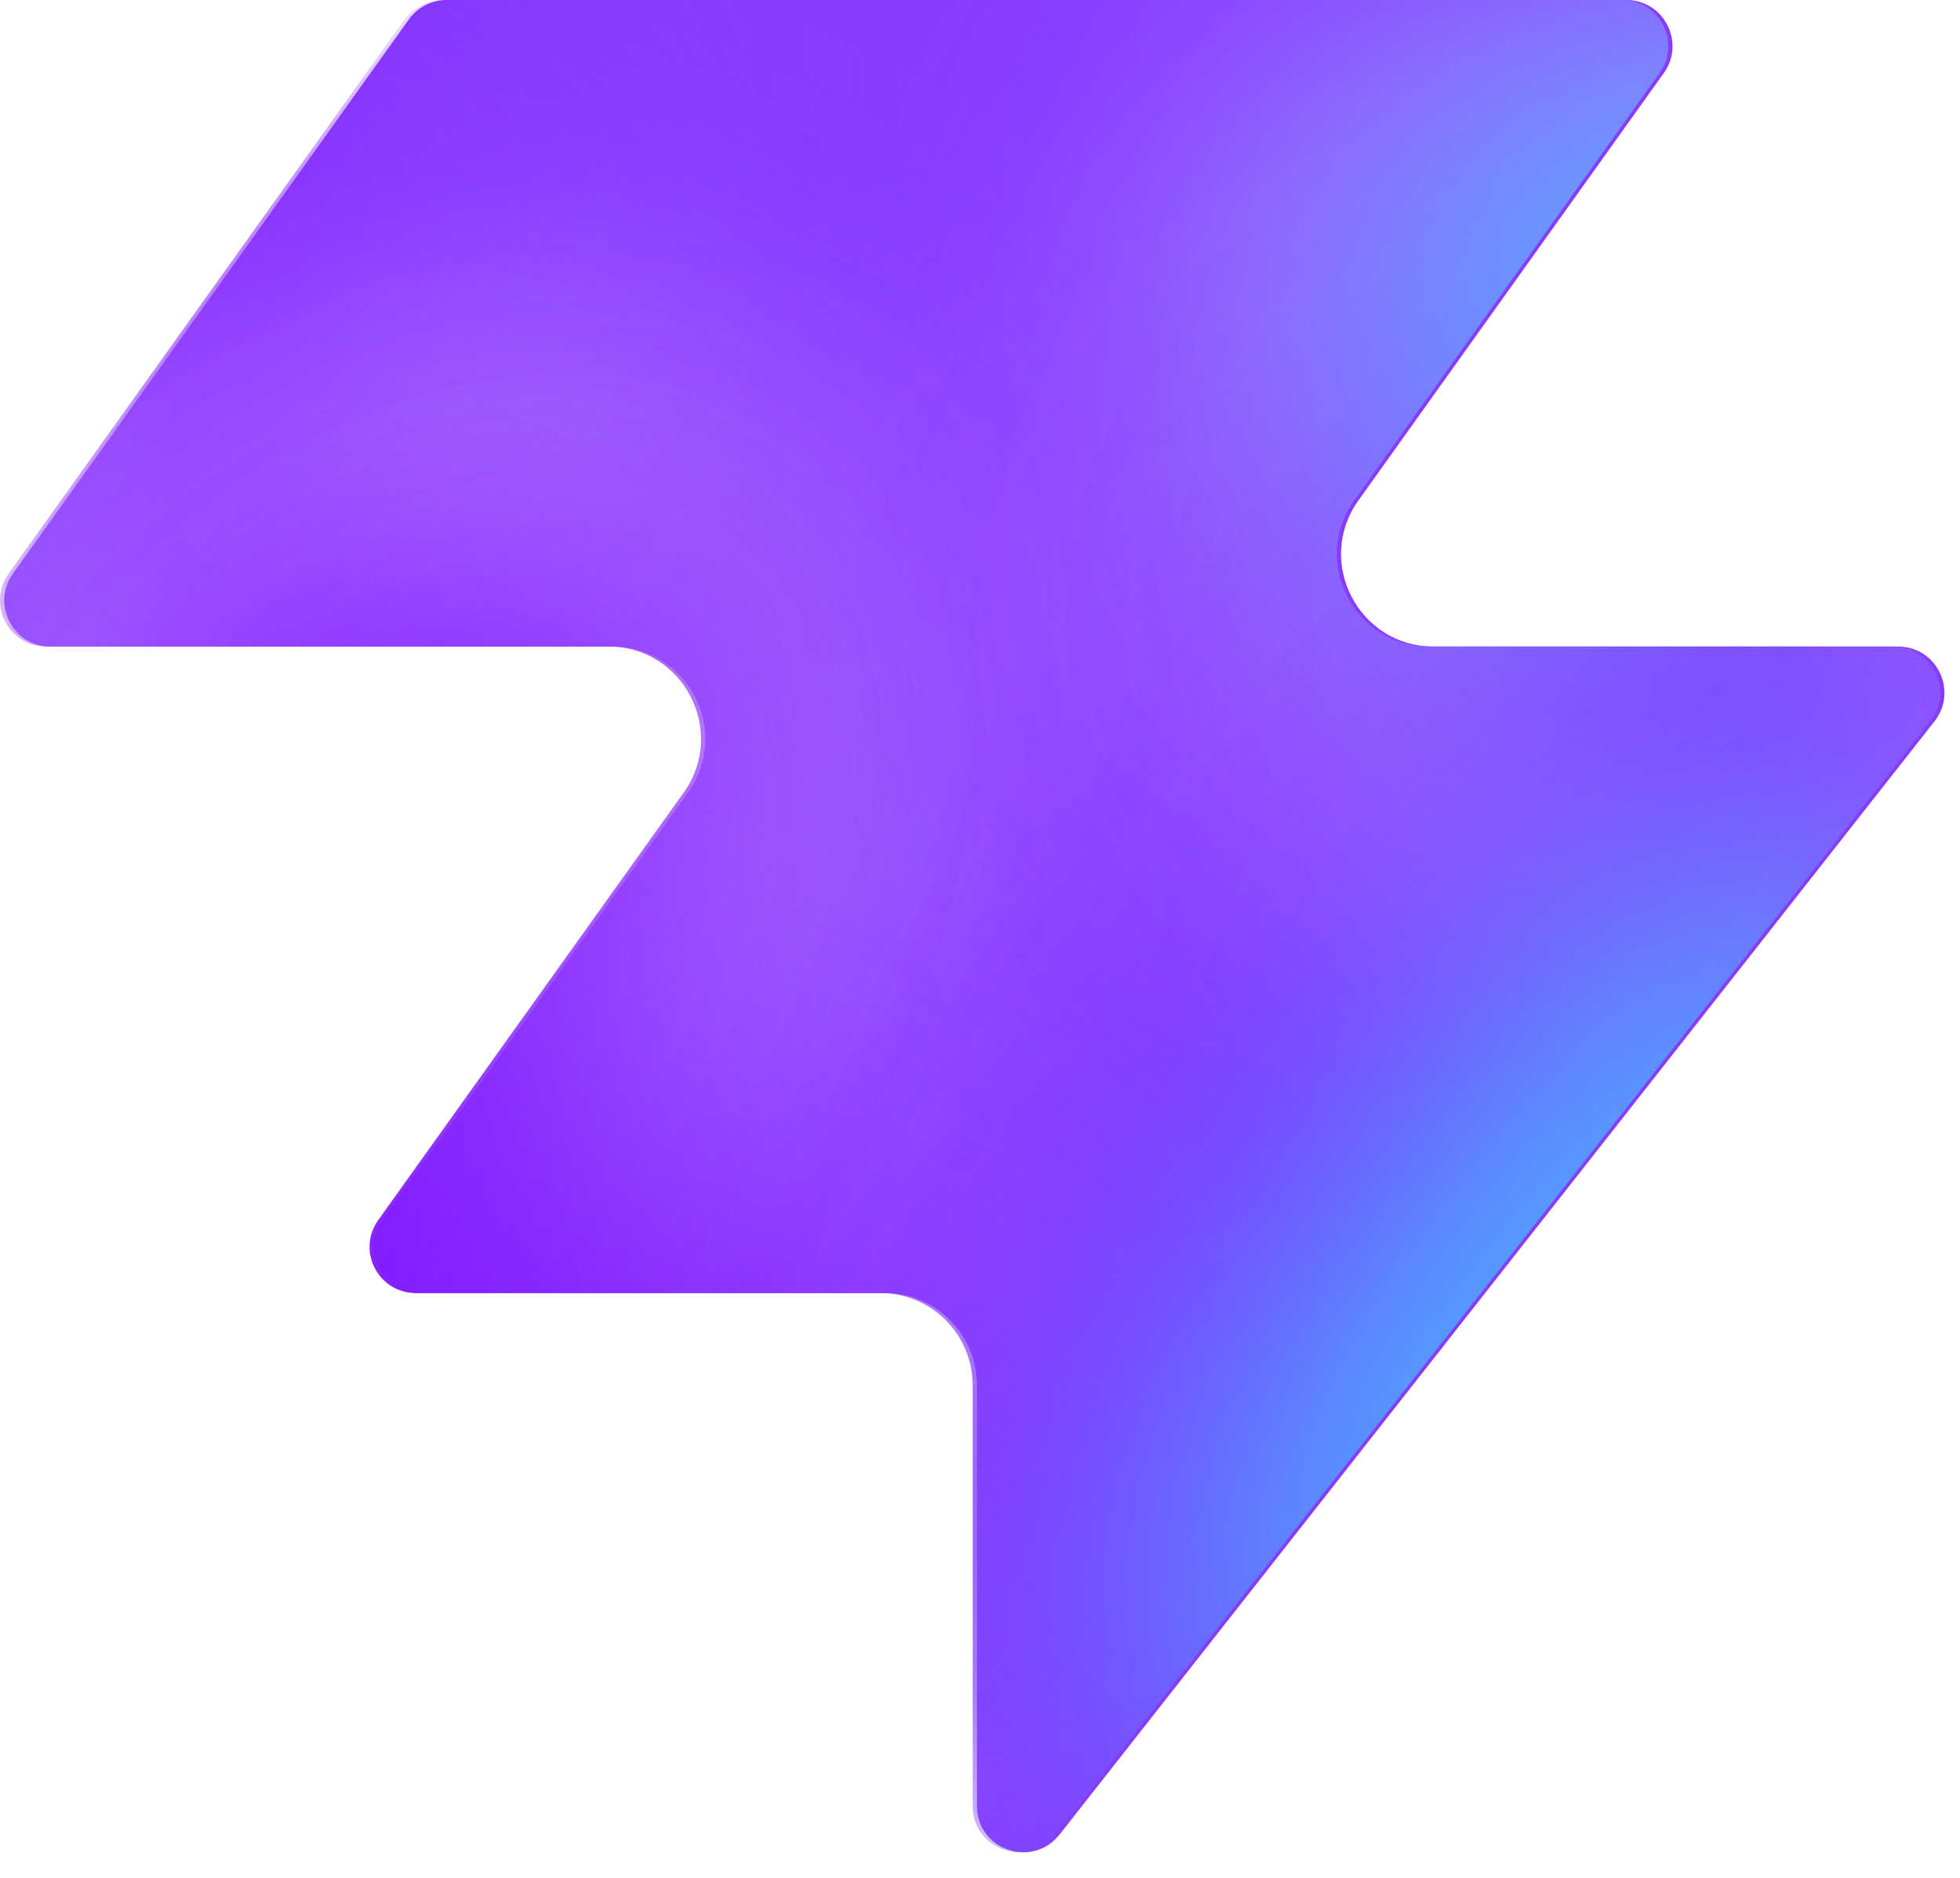
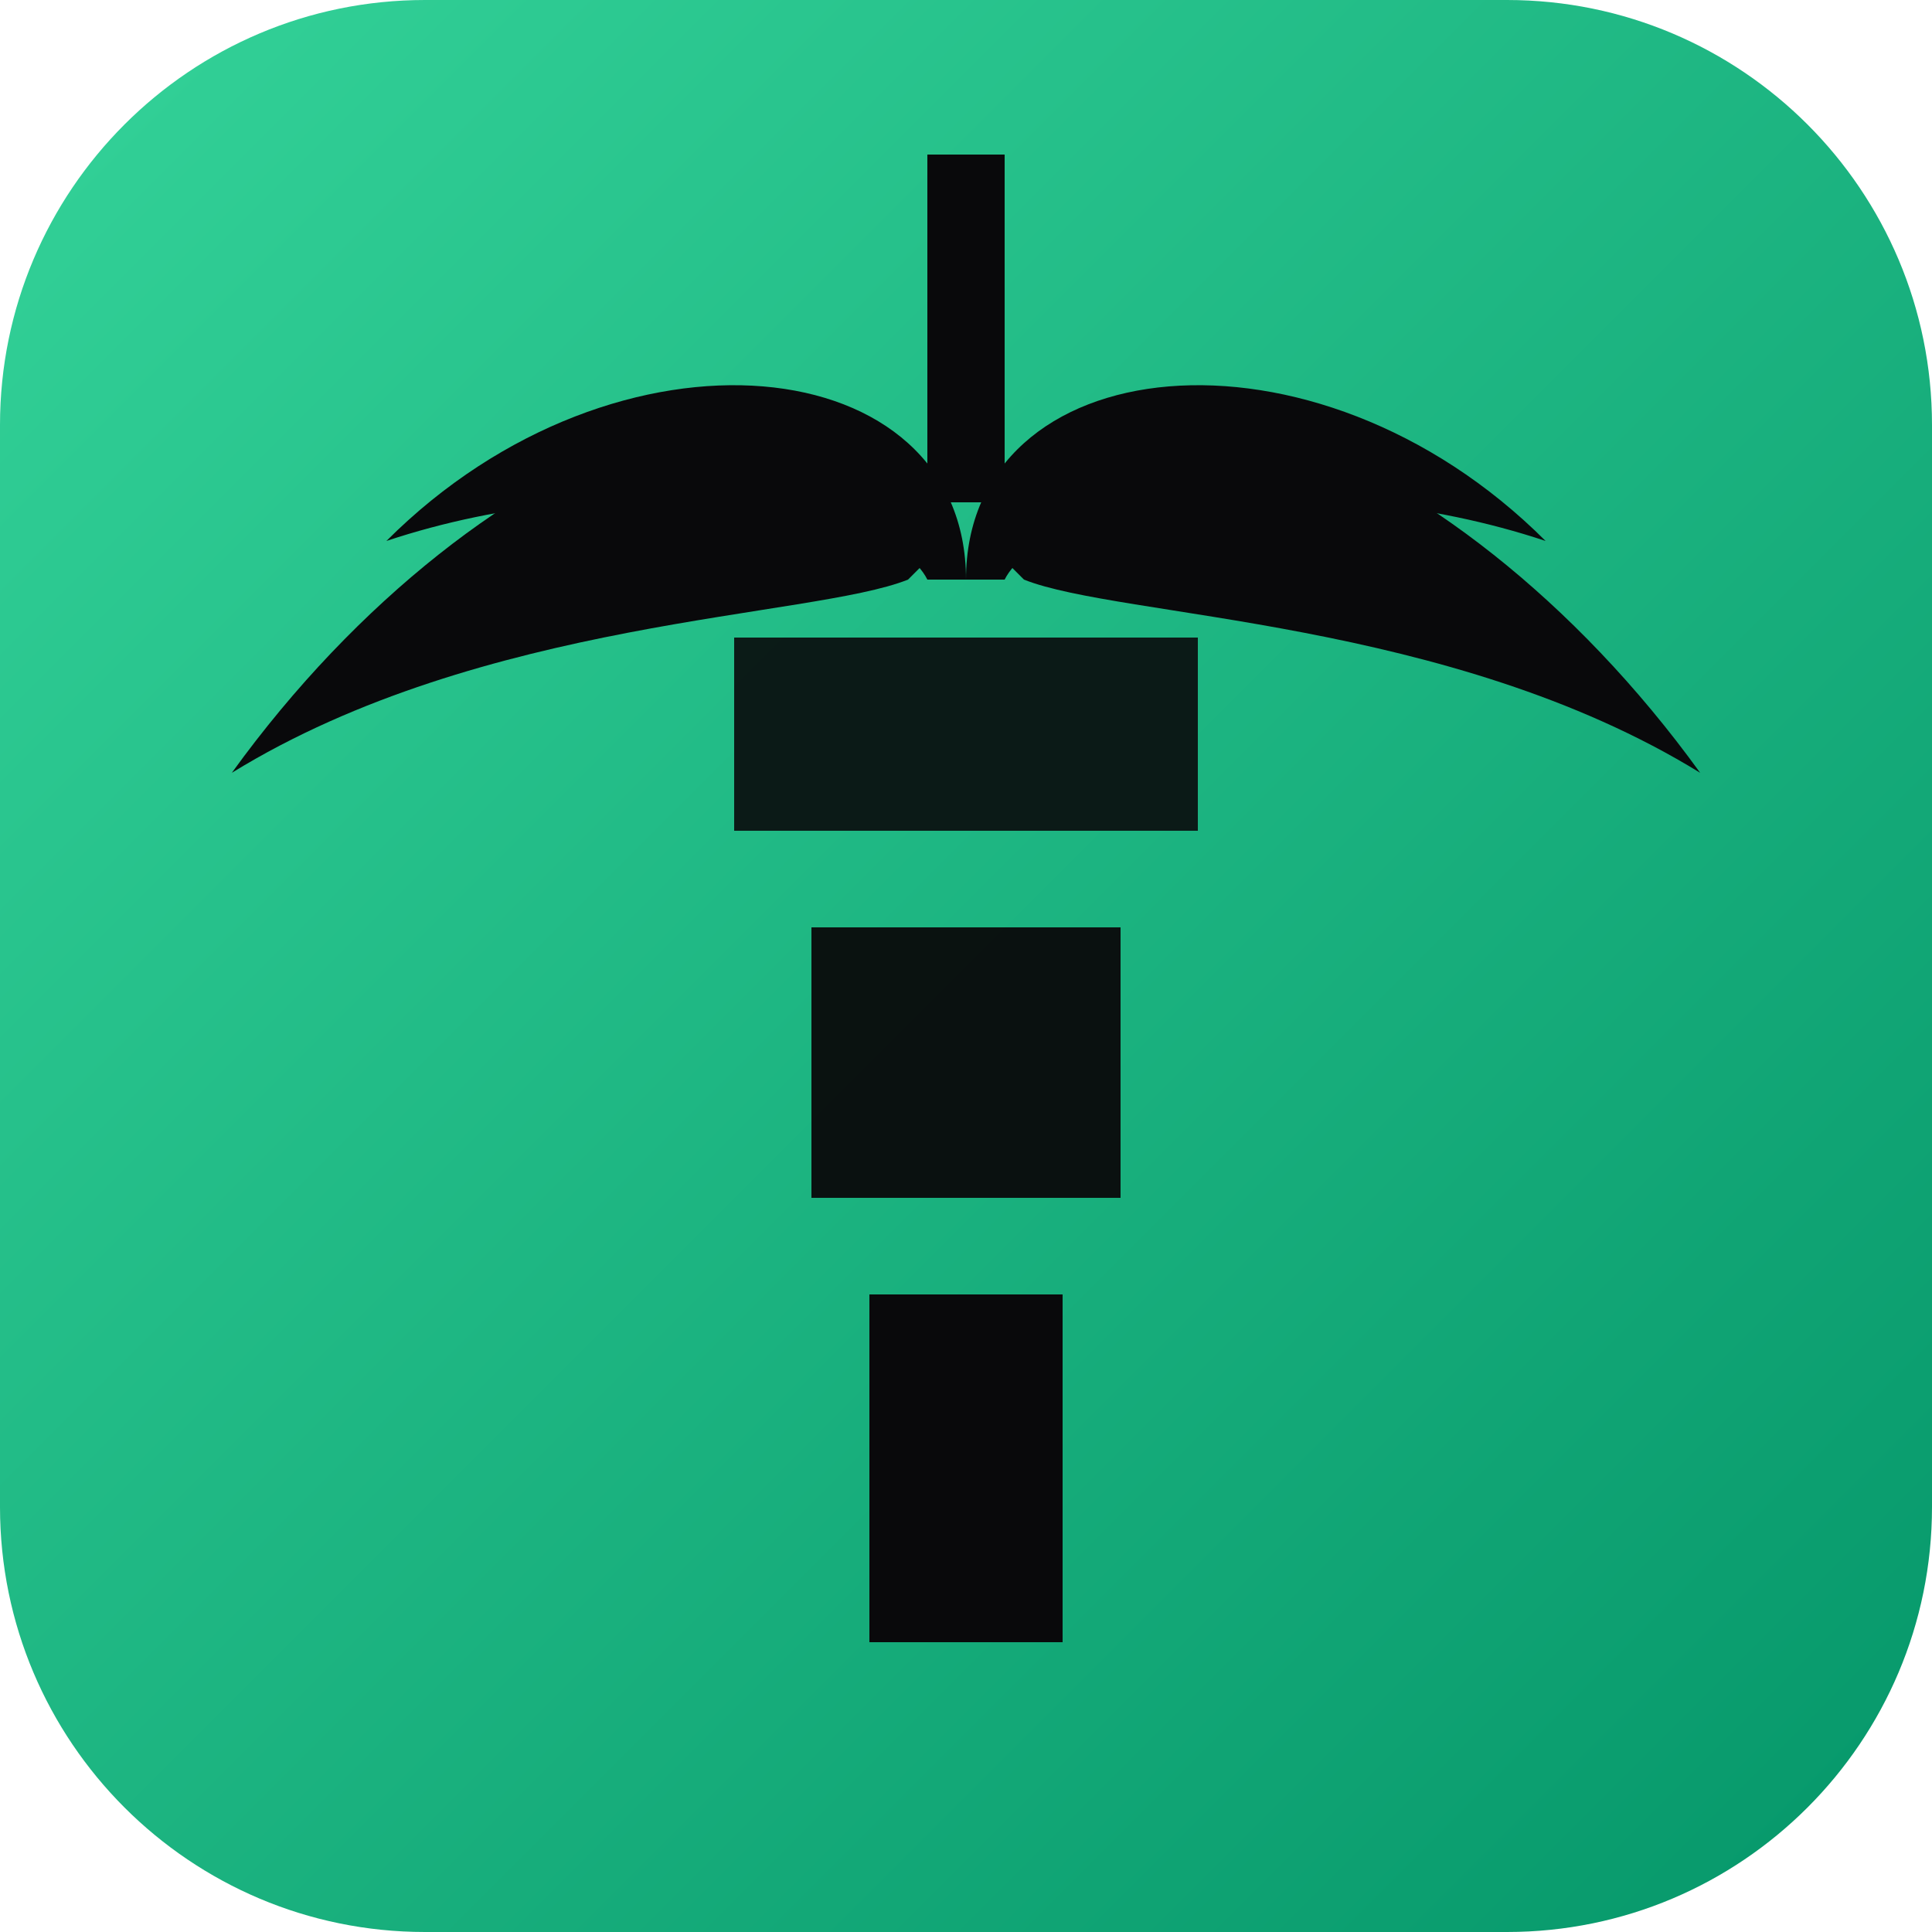
- <svg xmlns="http://www.w3.org/2000/svg" width="48" height="46" fill="none" viewBox="0 0 48 46">
-   <path fill="#863bff" d="M25.946 44.938c-.664.845-2.021.375-2.021-.698V33.937a2.26 2.26 0 0 0-2.262-2.262H10.287c-.92 0-1.456-1.04-.92-1.788l7.48-10.471c1.07-1.497 0-3.578-1.842-3.578H1.237c-.92 0-1.456-1.04-.92-1.788L10.013.474c.214-.297.556-.474.92-.474h28.894c.92 0 1.456 1.04.92 1.788l-7.48 10.471c-1.07 1.498 0 3.579 1.842 3.579h11.377c.943 0 1.473 1.088.89 1.83L25.947 44.94z" style="fill:#863bff;fill:color(display-p3 .525 .23 1);fill-opacity:1" />
-   <mask id="a" width="48" height="46" x="0" y="0" maskUnits="userSpaceOnUse" style="mask-type:alpha">
-     <path fill="#000" d="M25.842 44.938c-.664.844-2.021.375-2.021-.698V33.937a2.26 2.26 0 0 0-2.262-2.262H10.183c-.92 0-1.456-1.04-.92-1.788l7.48-10.471c1.07-1.498 0-3.579-1.842-3.579H1.133c-.92 0-1.456-1.04-.92-1.787L9.91.473c.214-.297.556-.474.92-.474h28.894c.92 0 1.456 1.04.92 1.788l-7.48 10.471c-1.07 1.498 0 3.578 1.842 3.578h11.377c.943 0 1.473 1.088.89 1.832L25.843 44.94z" style="fill:#000;fill-opacity:1" />
-   </mask>
-   <g mask="url(#a)">
-     <g filter="url(#b)">
-       <ellipse cx="5.508" cy="14.704" fill="#ede6ff" rx="5.508" ry="14.704" style="fill:#ede6ff;fill:color(display-p3 .927 .903 1);fill-opacity:1" transform="matrix(.00324 1 1 -.00324 -4.47 31.516)" />
-     </g>
-     <g filter="url(#c)">
-       <ellipse cx="10.399" cy="29.851" fill="#ede6ff" rx="10.399" ry="29.851" style="fill:#ede6ff;fill:color(display-p3 .927 .903 1);fill-opacity:1" transform="matrix(.00324 1 1 -.00324 -39.328 7.883)" />
-     </g>
-     <g filter="url(#d)">
-       <ellipse cx="5.508" cy="30.487" fill="#7e14ff" rx="5.508" ry="30.487" style="fill:#7e14ff;fill:color(display-p3 .492 .077 1);fill-opacity:1" transform="rotate(89.814 -25.913 -14.639)scale(1 -1)" />
-     </g>
-     <g filter="url(#e)">
-       <ellipse cx="5.508" cy="30.599" fill="#7e14ff" rx="5.508" ry="30.599" style="fill:#7e14ff;fill:color(display-p3 .492 .077 1);fill-opacity:1" transform="rotate(89.814 -32.644 -3.334)scale(1 -1)" />
-     </g>
-     <g filter="url(#f)">
-       <ellipse cx="5.508" cy="30.599" fill="#7e14ff" rx="5.508" ry="30.599" style="fill:#7e14ff;fill:color(display-p3 .492 .077 1);fill-opacity:1" transform="matrix(.00324 1 1 -.00324 -34.34 30.47)" />
-     </g>
-     <g filter="url(#g)">
-       <ellipse cx="14.072" cy="22.078" fill="#ede6ff" rx="14.072" ry="22.078" style="fill:#ede6ff;fill:color(display-p3 .927 .903 1);fill-opacity:1" transform="rotate(93.35 24.506 48.493)scale(-1 1)" />
-     </g>
-     <g filter="url(#h)">
-       <ellipse cx="3.47" cy="21.501" fill="#7e14ff" rx="3.47" ry="21.501" style="fill:#7e14ff;fill:color(display-p3 .492 .077 1);fill-opacity:1" transform="rotate(89.009 28.708 47.59)scale(-1 1)" />
-     </g>
-     <g filter="url(#i)">
-       <ellipse cx="3.47" cy="21.501" fill="#7e14ff" rx="3.47" ry="21.501" style="fill:#7e14ff;fill:color(display-p3 .492 .077 1);fill-opacity:1" transform="rotate(89.009 28.708 47.59)scale(-1 1)" />
-     </g>
-     <g filter="url(#j)">
-       <ellipse cx=".387" cy="8.972" fill="#7e14ff" rx="4.407" ry="29.108" style="fill:#7e14ff;fill:color(display-p3 .492 .077 1);fill-opacity:1" transform="rotate(39.51 .387 8.972)" />
-     </g>
-     <g filter="url(#k)">
-       <ellipse cx="47.523" cy="-6.092" fill="#7e14ff" rx="4.407" ry="29.108" style="fill:#7e14ff;fill:color(display-p3 .492 .077 1);fill-opacity:1" transform="rotate(37.892 47.523 -6.092)" />
-     </g>
-     <g filter="url(#l)">
-       <ellipse cx="41.412" cy="6.333" fill="#47bfff" rx="5.971" ry="9.665" style="fill:#47bfff;fill:color(display-p3 .28 .748 1);fill-opacity:1" transform="rotate(37.892 41.412 6.333)" />
-     </g>
-     <g filter="url(#m)">
-       <ellipse cx="-1.879" cy="38.332" fill="#7e14ff" rx="4.407" ry="29.108" style="fill:#7e14ff;fill:color(display-p3 .492 .077 1);fill-opacity:1" transform="rotate(37.892 -1.88 38.332)" />
-     </g>
-     <g filter="url(#n)">
-       <ellipse cx="-1.879" cy="38.332" fill="#7e14ff" rx="4.407" ry="29.108" style="fill:#7e14ff;fill:color(display-p3 .492 .077 1);fill-opacity:1" transform="rotate(37.892 -1.88 38.332)" />
-     </g>
-     <g filter="url(#o)">
-       <ellipse cx="35.651" cy="29.907" fill="#7e14ff" rx="4.407" ry="29.108" style="fill:#7e14ff;fill:color(display-p3 .492 .077 1);fill-opacity:1" transform="rotate(37.892 35.651 29.907)" />
-     </g>
-     <g filter="url(#p)">
-       <ellipse cx="38.418" cy="32.4" fill="#47bfff" rx="5.971" ry="15.297" style="fill:#47bfff;fill:color(display-p3 .28 .748 1);fill-opacity:1" transform="rotate(37.892 38.418 32.4)" />
-     </g>
-   </g>
+ <svg xmlns="http://www.w3.org/2000/svg" viewBox="0 0 100 100">
+   <rect width="100" height="100" rx="22" fill="url(#grad)" />
  <defs>
-     <filter id="b" width="60.045" height="41.654" x="-19.77" y="16.149" color-interpolation-filters="sRGB" filterUnits="userSpaceOnUse">
-       <feFlood flood-opacity="0" result="BackgroundImageFix" />
-       <feBlend in="SourceGraphic" in2="BackgroundImageFix" result="shape" />
-       <feGaussianBlur result="effect1_foregroundBlur_2002_17158" stdDeviation="7.659" />
-     </filter>
-     <filter id="c" width="90.34" height="51.437" x="-54.613" y="-7.533" color-interpolation-filters="sRGB" filterUnits="userSpaceOnUse">
-       <feFlood flood-opacity="0" result="BackgroundImageFix" />
-       <feBlend in="SourceGraphic" in2="BackgroundImageFix" result="shape" />
-       <feGaussianBlur result="effect1_foregroundBlur_2002_17158" stdDeviation="7.659" />
-     </filter>
-     <filter id="d" width="79.355" height="29.4" x="-49.64" y="2.03" color-interpolation-filters="sRGB" filterUnits="userSpaceOnUse">
-       <feFlood flood-opacity="0" result="BackgroundImageFix" />
-       <feBlend in="SourceGraphic" in2="BackgroundImageFix" result="shape" />
-       <feGaussianBlur result="effect1_foregroundBlur_2002_17158" stdDeviation="4.596" />
-     </filter>
-     <filter id="e" width="79.579" height="29.4" x="-45.045" y="20.029" color-interpolation-filters="sRGB" filterUnits="userSpaceOnUse">
-       <feFlood flood-opacity="0" result="BackgroundImageFix" />
-       <feBlend in="SourceGraphic" in2="BackgroundImageFix" result="shape" />
-       <feGaussianBlur result="effect1_foregroundBlur_2002_17158" stdDeviation="4.596" />
-     </filter>
-     <filter id="f" width="79.579" height="29.4" x="-43.513" y="21.178" color-interpolation-filters="sRGB" filterUnits="userSpaceOnUse">
-       <feFlood flood-opacity="0" result="BackgroundImageFix" />
-       <feBlend in="SourceGraphic" in2="BackgroundImageFix" result="shape" />
-       <feGaussianBlur result="effect1_foregroundBlur_2002_17158" stdDeviation="4.596" />
-     </filter>
-     <filter id="g" width="74.749" height="58.852" x="15.756" y="-17.901" color-interpolation-filters="sRGB" filterUnits="userSpaceOnUse">
-       <feFlood flood-opacity="0" result="BackgroundImageFix" />
-       <feBlend in="SourceGraphic" in2="BackgroundImageFix" result="shape" />
-       <feGaussianBlur result="effect1_foregroundBlur_2002_17158" stdDeviation="7.659" />
-     </filter>
-     <filter id="h" width="61.377" height="25.362" x="23.548" y="2.284" color-interpolation-filters="sRGB" filterUnits="userSpaceOnUse">
-       <feFlood flood-opacity="0" result="BackgroundImageFix" />
-       <feBlend in="SourceGraphic" in2="BackgroundImageFix" result="shape" />
-       <feGaussianBlur result="effect1_foregroundBlur_2002_17158" stdDeviation="4.596" />
-     </filter>
-     <filter id="i" width="61.377" height="25.362" x="23.548" y="2.284" color-interpolation-filters="sRGB" filterUnits="userSpaceOnUse">
-       <feFlood flood-opacity="0" result="BackgroundImageFix" />
-       <feBlend in="SourceGraphic" in2="BackgroundImageFix" result="shape" />
-       <feGaussianBlur result="effect1_foregroundBlur_2002_17158" stdDeviation="4.596" />
-     </filter>
-     <filter id="j" width="56.045" height="63.649" x="-27.636" y="-22.853" color-interpolation-filters="sRGB" filterUnits="userSpaceOnUse">
-       <feFlood flood-opacity="0" result="BackgroundImageFix" />
-       <feBlend in="SourceGraphic" in2="BackgroundImageFix" result="shape" />
-       <feGaussianBlur result="effect1_foregroundBlur_2002_17158" stdDeviation="4.596" />
-     </filter>
-     <filter id="k" width="54.814" height="64.646" x="20.116" y="-38.415" color-interpolation-filters="sRGB" filterUnits="userSpaceOnUse">
-       <feFlood flood-opacity="0" result="BackgroundImageFix" />
-       <feBlend in="SourceGraphic" in2="BackgroundImageFix" result="shape" />
-       <feGaussianBlur result="effect1_foregroundBlur_2002_17158" stdDeviation="4.596" />
-     </filter>
-     <filter id="l" width="33.541" height="35.313" x="24.641" y="-11.323" color-interpolation-filters="sRGB" filterUnits="userSpaceOnUse">
-       <feFlood flood-opacity="0" result="BackgroundImageFix" />
-       <feBlend in="SourceGraphic" in2="BackgroundImageFix" result="shape" />
-       <feGaussianBlur result="effect1_foregroundBlur_2002_17158" stdDeviation="4.596" />
-     </filter>
-     <filter id="m" width="54.814" height="64.646" x="-29.286" y="6.009" color-interpolation-filters="sRGB" filterUnits="userSpaceOnUse">
-       <feFlood flood-opacity="0" result="BackgroundImageFix" />
-       <feBlend in="SourceGraphic" in2="BackgroundImageFix" result="shape" />
-       <feGaussianBlur result="effect1_foregroundBlur_2002_17158" stdDeviation="4.596" />
-     </filter>
-     <filter id="n" width="54.814" height="64.646" x="-29.286" y="6.009" color-interpolation-filters="sRGB" filterUnits="userSpaceOnUse">
-       <feFlood flood-opacity="0" result="BackgroundImageFix" />
-       <feBlend in="SourceGraphic" in2="BackgroundImageFix" result="shape" />
-       <feGaussianBlur result="effect1_foregroundBlur_2002_17158" stdDeviation="4.596" />
-     </filter>
-     <filter id="o" width="54.814" height="64.646" x="8.244" y="-2.416" color-interpolation-filters="sRGB" filterUnits="userSpaceOnUse">
-       <feFlood flood-opacity="0" result="BackgroundImageFix" />
-       <feBlend in="SourceGraphic" in2="BackgroundImageFix" result="shape" />
-       <feGaussianBlur result="effect1_foregroundBlur_2002_17158" stdDeviation="4.596" />
-     </filter>
-     <filter id="p" width="39.409" height="43.623" x="18.713" y="10.588" color-interpolation-filters="sRGB" filterUnits="userSpaceOnUse">
-       <feFlood flood-opacity="0" result="BackgroundImageFix" />
-       <feBlend in="SourceGraphic" in2="BackgroundImageFix" result="shape" />
-       <feGaussianBlur result="effect1_foregroundBlur_2002_17158" stdDeviation="4.596" />
-     </filter>
+     <linearGradient id="grad" x1="0%" y1="0%" x2="100%" y2="100%">
+       <stop offset="0%" stop-color="#34d399" />
+       <stop offset="100%" stop-color="#059669" />
+     </linearGradient>
  </defs>
+   <path d="M45 85 h10 v-18 h-10 z" fill="#09090b" />
+   <path d="M42 62 h16 v-14 h-16 z" fill="#09090b" opacity="0.95" />
+   <path d="M38 43 h24 v-10 h-24 z" fill="#09090b" opacity="0.9" />
+   <path d="M50 30 C50 18, 32 16, 20 28 C32 24, 46 26, 48 30 Z" fill="#09090b" />
+   <path d="M50 30 C50 18, 68 16, 80 28 C68 24, 54 26, 52 30 Z" fill="#09090b" />
+   <path d="M49 28 C45 15, 25 22, 12 40 C25 32, 42 32, 47 30 Z" fill="#09090b" />
+   <path d="M51 28 C55 15, 75 22, 88 40 C75 32, 58 32, 53 30 Z" fill="#09090b" />
+   <path d="M50 26 C50 10, 50 10, 50 8 C50 10, 50 10, 50 26 Z" stroke="#09090b" stroke-width="4" stroke-linecap="round" />
</svg>
